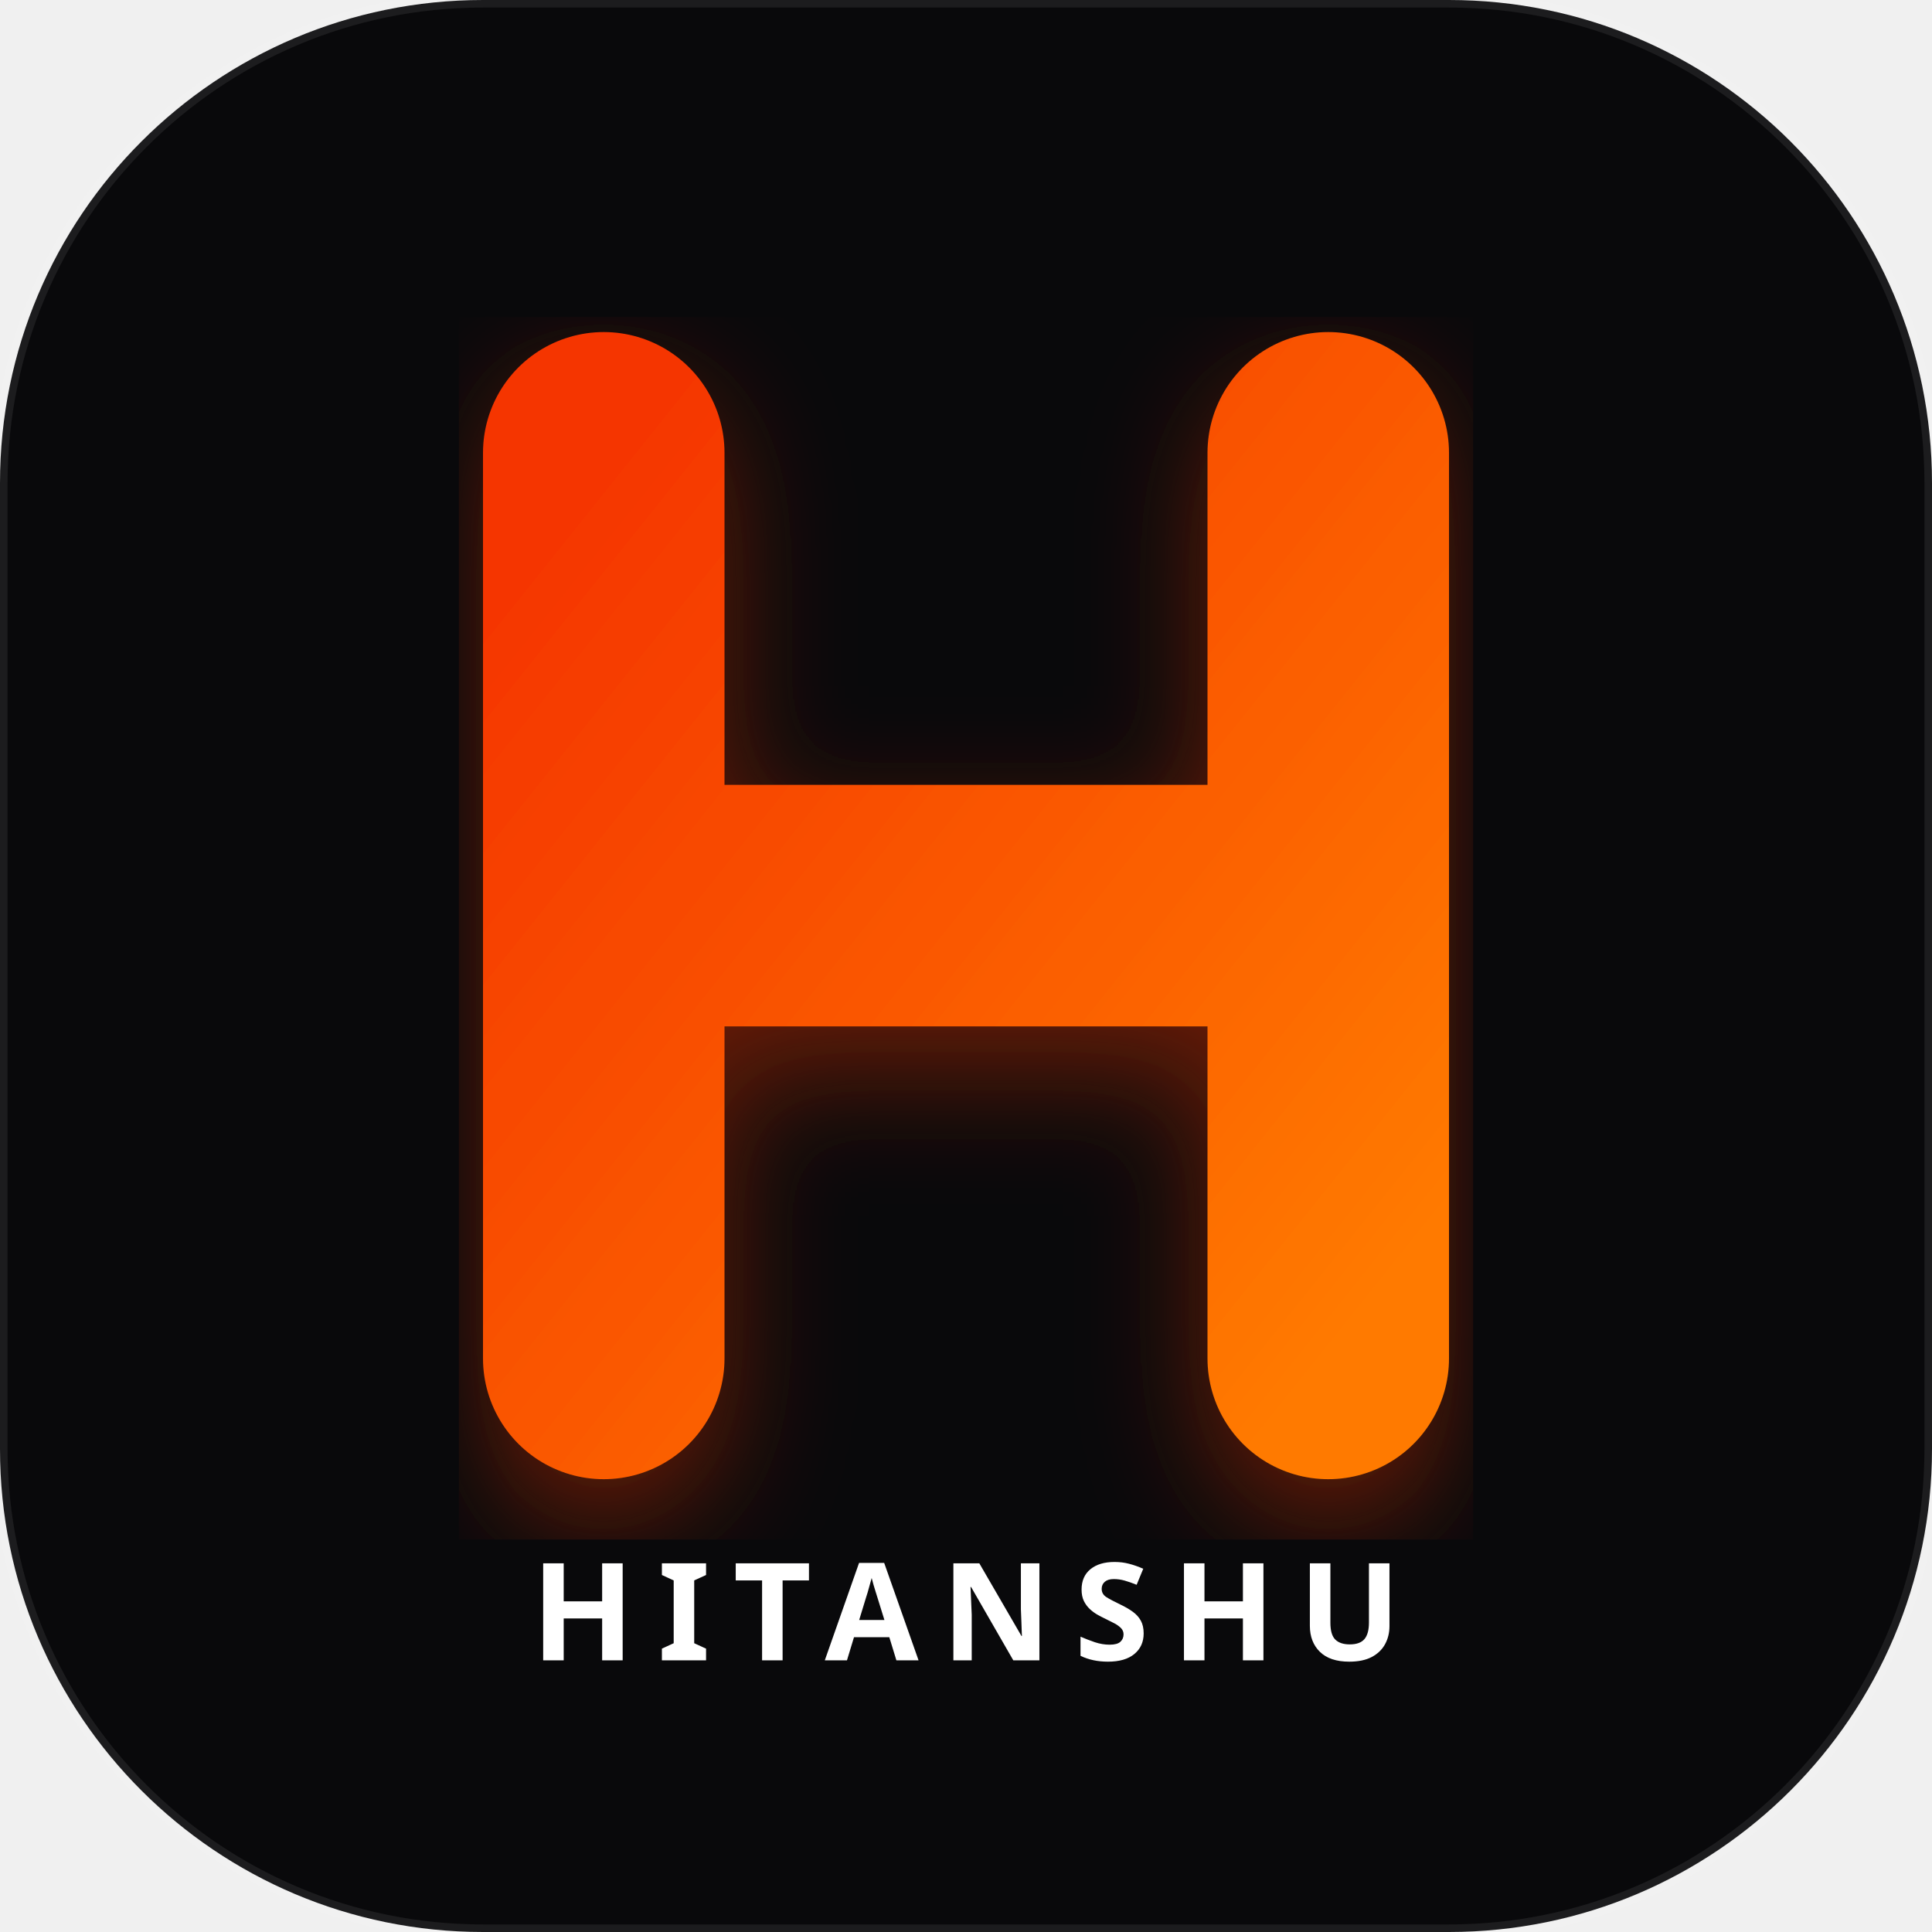
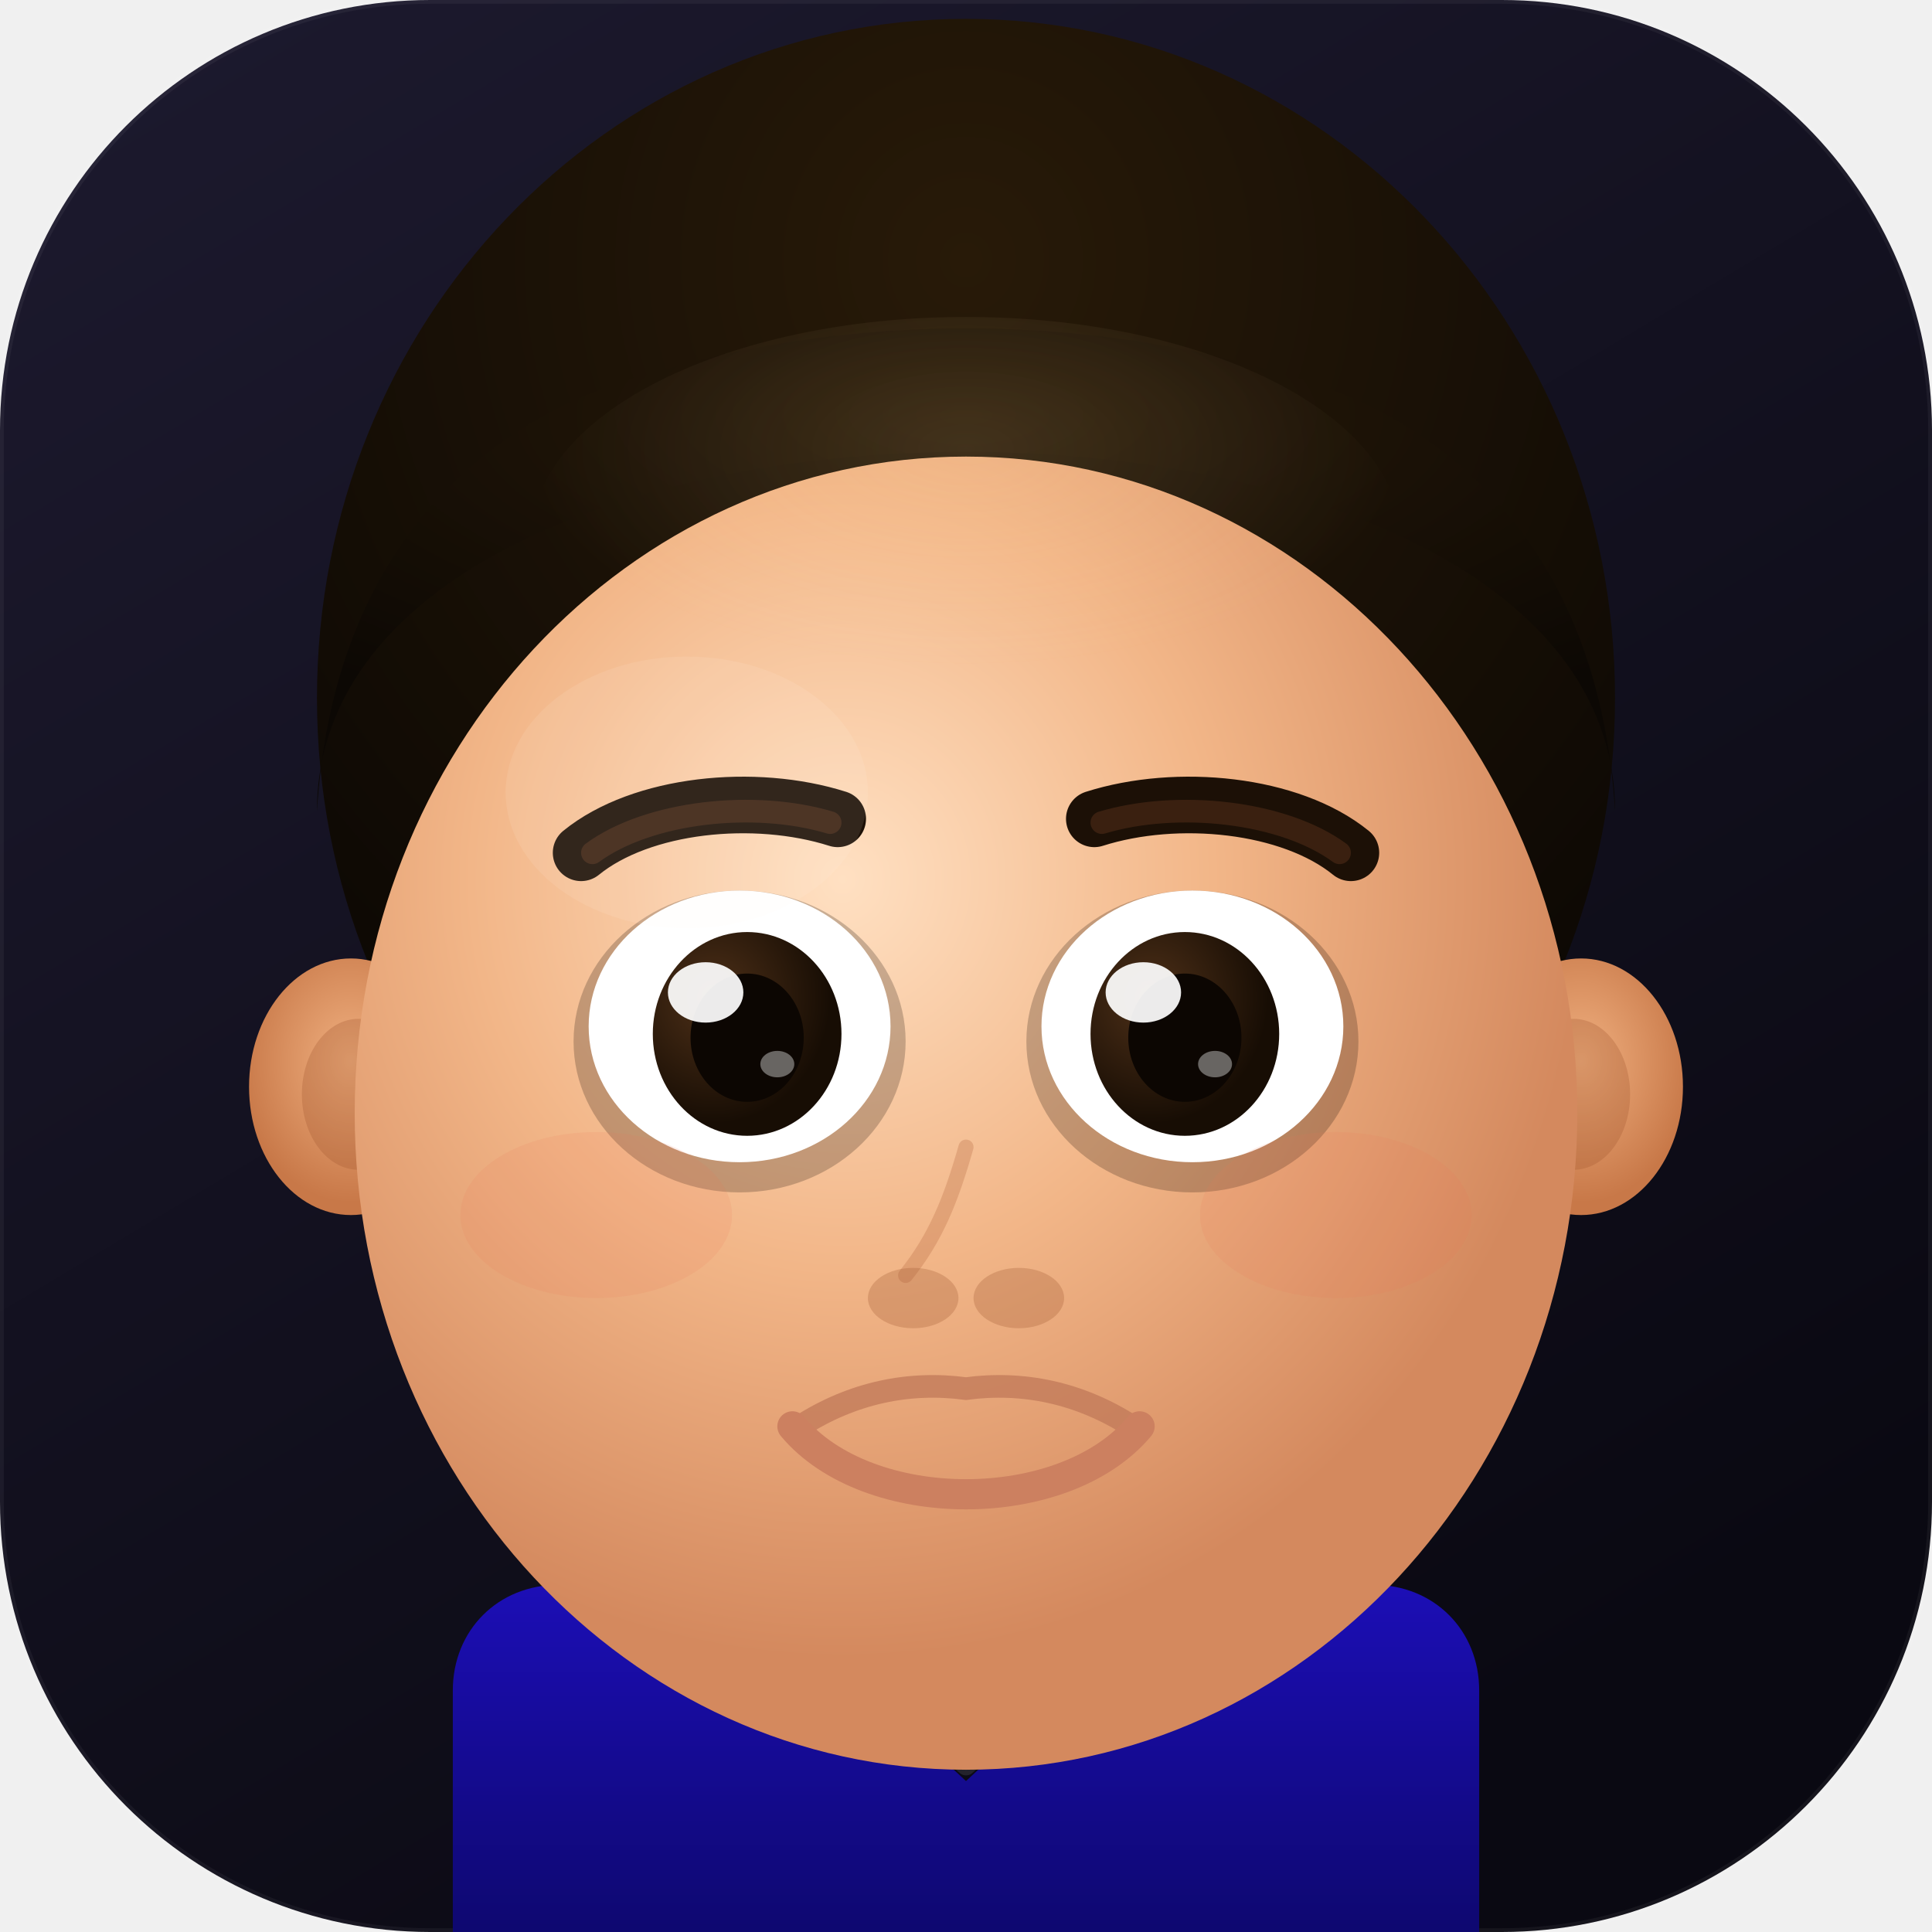
<svg xmlns="http://www.w3.org/2000/svg" viewBox="0 0 512 512">
  <defs>
-     <linearGradient id="grad" x1="0%" y1="0%" x2="100%" y2="100%">
-       <stop offset="0%" style="stop-color:#f53500;stop-opacity:1" />
-       <stop offset="100%" style="stop-color:#ff7a00;stop-opacity:1" />
+     <linearGradient id="bgGrad" x1="0" y1="0" x2="0.6" y2="1">
+       <stop offset="0%" stop-color="#1d1a2f" />
+       <stop offset="100%" stop-color="#0a0912" />
    </linearGradient>
-     <filter id="glow" x="-20%" y="-20%" width="140%" height="140%">
-       <feDropShadow dx="0" dy="12" stdDeviation="16" flood-color="#f53500" flood-opacity="0.4" />
-     </filter>
+     <radialGradient id="skinGrad" cx="40%" cy="32%" r="60%" gradientUnits="objectBoundingBox">
+       <stop offset="0%" stop-color="#ffe0c2" />
+       <stop offset="50%" stop-color="#f2b688" />
+       <stop offset="100%" stop-color="#d4895e" />
+     </radialGradient>
+     <radialGradient id="earGrad" cx="50%" cy="40%" r="55%">
+       <stop offset="0%" stop-color="#f0b080" />
+       <stop offset="100%" stop-color="#c87848" />
+     </radialGradient>
+     <radialGradient id="hairGrad" cx="50%" cy="18%" r="72%">
+       <stop offset="0%" stop-color="#281a08" />
+       <stop offset="100%" stop-color="#0c0804" />
+     </radialGradient>
+     <radialGradient id="hairShine" cx="50%" cy="30%" r="50%">
+       <stop offset="0%" stop-color="rgba(255,220,160,0.13)" />
+       <stop offset="100%" stop-color="rgba(255,220,160,0)" />
+     </radialGradient>
+     <radialGradient id="irisGrad" cx="32%" cy="32%" r="62%">
+       <stop offset="0%" stop-color="#4e3018" />
+       <stop offset="100%" stop-color="#170d04" />
+     </radialGradient>
+     <linearGradient id="shirtGrad" x1="0" y1="0" x2="0" y2="1">
+       <stop offset="0%" stop-color="#1C0EB6" />
+       <stop offset="100%" stop-color="#0e0870" />
+     </linearGradient>
  </defs>
-   <rect width="512" height="512" rx="128" fill="#09090b" />
-   <rect width="512" height="512" rx="128" fill="none" stroke="rgba(255,255,255,0.08)" stroke-width="4" />
-   <path d="M 160 120 L 160 360 M 352 120 L 352 360 M 160 240 L 352 240" stroke="url(#grad)" stroke-width="64" stroke-linecap="round" stroke-linejoin="round" filter="url(#glow)" />
-   <text x="256" y="440" font-family="'Plus Jakarta Sans', system-ui, sans-serif" font-size="36" font-weight="800" fill="#ffffff" text-anchor="middle" letter-spacing="6">HITANSHU</text>
+   <rect width="512" height="512" rx="114" fill="url(#bgGrad)" />
+   <rect width="512" height="512" rx="114" fill="none" stroke="rgba(255,255,255,0.05)" stroke-width="2" />
+   <path d="M 120 512 L 120 448 C 120 432 132 420 148 420            L 200 420 L 256 472 L 312 420            L 364 420 C 380 420 392 432 392 448            L 392 512 Z" fill="url(#shirtGrad)" />
+   <path d="M 204 422 L 256 468 L 308 422" stroke="rgba(255,255,255,0.1)" stroke-width="5" fill="none" stroke-linejoin="round" />
+   <ellipse cx="256" cy="185" rx="172" ry="180" fill="url(#hairGrad)" />
+   <ellipse cx="93" cy="288" rx="27" ry="34" fill="url(#earGrad)" />
+   <ellipse cx="419" cy="288" rx="27" ry="34" fill="url(#earGrad)" />
+   <ellipse cx="95" cy="290" rx="15" ry="20" fill="rgba(160,85,45,0.28)" />
+   <ellipse cx="417" cy="290" rx="15" ry="20" fill="rgba(160,85,45,0.28)" />
+   <ellipse cx="256" cy="295" rx="162" ry="174" fill="url(#skinGrad)" />
+   <path d="     M 84 215     C 84 88 428 88 428 215     C 424 148 386 110 336 98     C 312 91 284 87 256 87     C 228 87 200 91 176 98     C 126 110 88 148 84 215 Z   " fill="url(#hairGrad)" />
+   <ellipse cx="256" cy="142" rx="115" ry="58" fill="url(#hairShine)" />
+   <ellipse cx="196" cy="276" rx="44" ry="40" fill="rgba(18,8,2,0.22)" />
+   <ellipse cx="196" cy="272" rx="40" ry="36" fill="white" />
+   <ellipse cx="198" cy="274" rx="25" ry="27" fill="url(#irisGrad)" />
+   <ellipse cx="198" cy="275" rx="15" ry="17" fill="#0c0602" />
+   <ellipse cx="187" cy="263" rx="10" ry="8" fill="white" opacity="0.92" />
+   <ellipse cx="206" cy="282" rx="4.5" ry="3.5" fill="white" opacity="0.38" />
+   <ellipse cx="316" cy="276" rx="44" ry="40" fill="rgba(18,8,2,0.22)" />
+   <ellipse cx="316" cy="272" rx="40" ry="36" fill="white" />
+   <ellipse cx="314" cy="274" rx="25" ry="27" fill="url(#irisGrad)" />
+   <ellipse cx="314" cy="275" rx="15" ry="17" fill="#0c0602" />
+   <ellipse cx="303" cy="263" rx="10" ry="8" fill="white" opacity="0.92" />
+   <ellipse cx="322" cy="282" rx="4.5" ry="3.5" fill="white" opacity="0.38" />
+   <path d="M 154 226 C 170 213 200 210 222 217" stroke="#1c1006" stroke-width="15" stroke-linecap="round" fill="none" />
+   <path d="M 290 217 C 312 210 342 213 358 226" stroke="#1c1006" stroke-width="15" stroke-linecap="round" fill="none" />
+   <path d="M 157 226 C 172 215 200 212 220 218" stroke="#3a2010" stroke-width="6" stroke-linecap="round" fill="none" />
+   <path d="M 292 218 C 312 212 340 215 355 226" stroke="#3a2010" stroke-width="6" stroke-linecap="round" fill="none" />
+   <path d="M 256 304 C 252 318 248 328 240 338" stroke="rgba(180,105,65,0.3)" stroke-width="4" stroke-linecap="round" fill="none" />
+   <ellipse cx="242" cy="344" rx="12" ry="8" fill="rgba(160,88,48,0.28)" />
+   <ellipse cx="270" cy="344" rx="12" ry="8" fill="rgba(160,88,48,0.28)" />
+   <path d="M 210 380 C 228 400 284 400 302 380" stroke="#a06040" stroke-width="3" fill="none" stroke-linecap="round" />
+   <path d="M 212 378 C 226 369 241 366 256 368 C 271 366 286 369 300 378" stroke="#c07858" stroke-width="6" stroke-linecap="round" fill="none" opacity="0.75" />
+   <path d="M 210 378 C 230 402 282 402 302 378" stroke="#cc8060" stroke-width="8" stroke-linecap="round" fill="none" />
+   <ellipse cx="158" cy="322" rx="36" ry="22" fill="rgba(230,120,90,0.13)" />
+   <ellipse cx="354" cy="322" rx="36" ry="22" fill="rgba(230,120,90,0.13)" />
+   <ellipse cx="182" cy="210" rx="48" ry="36" fill="rgba(255,245,230,0.1)" />
</svg>
